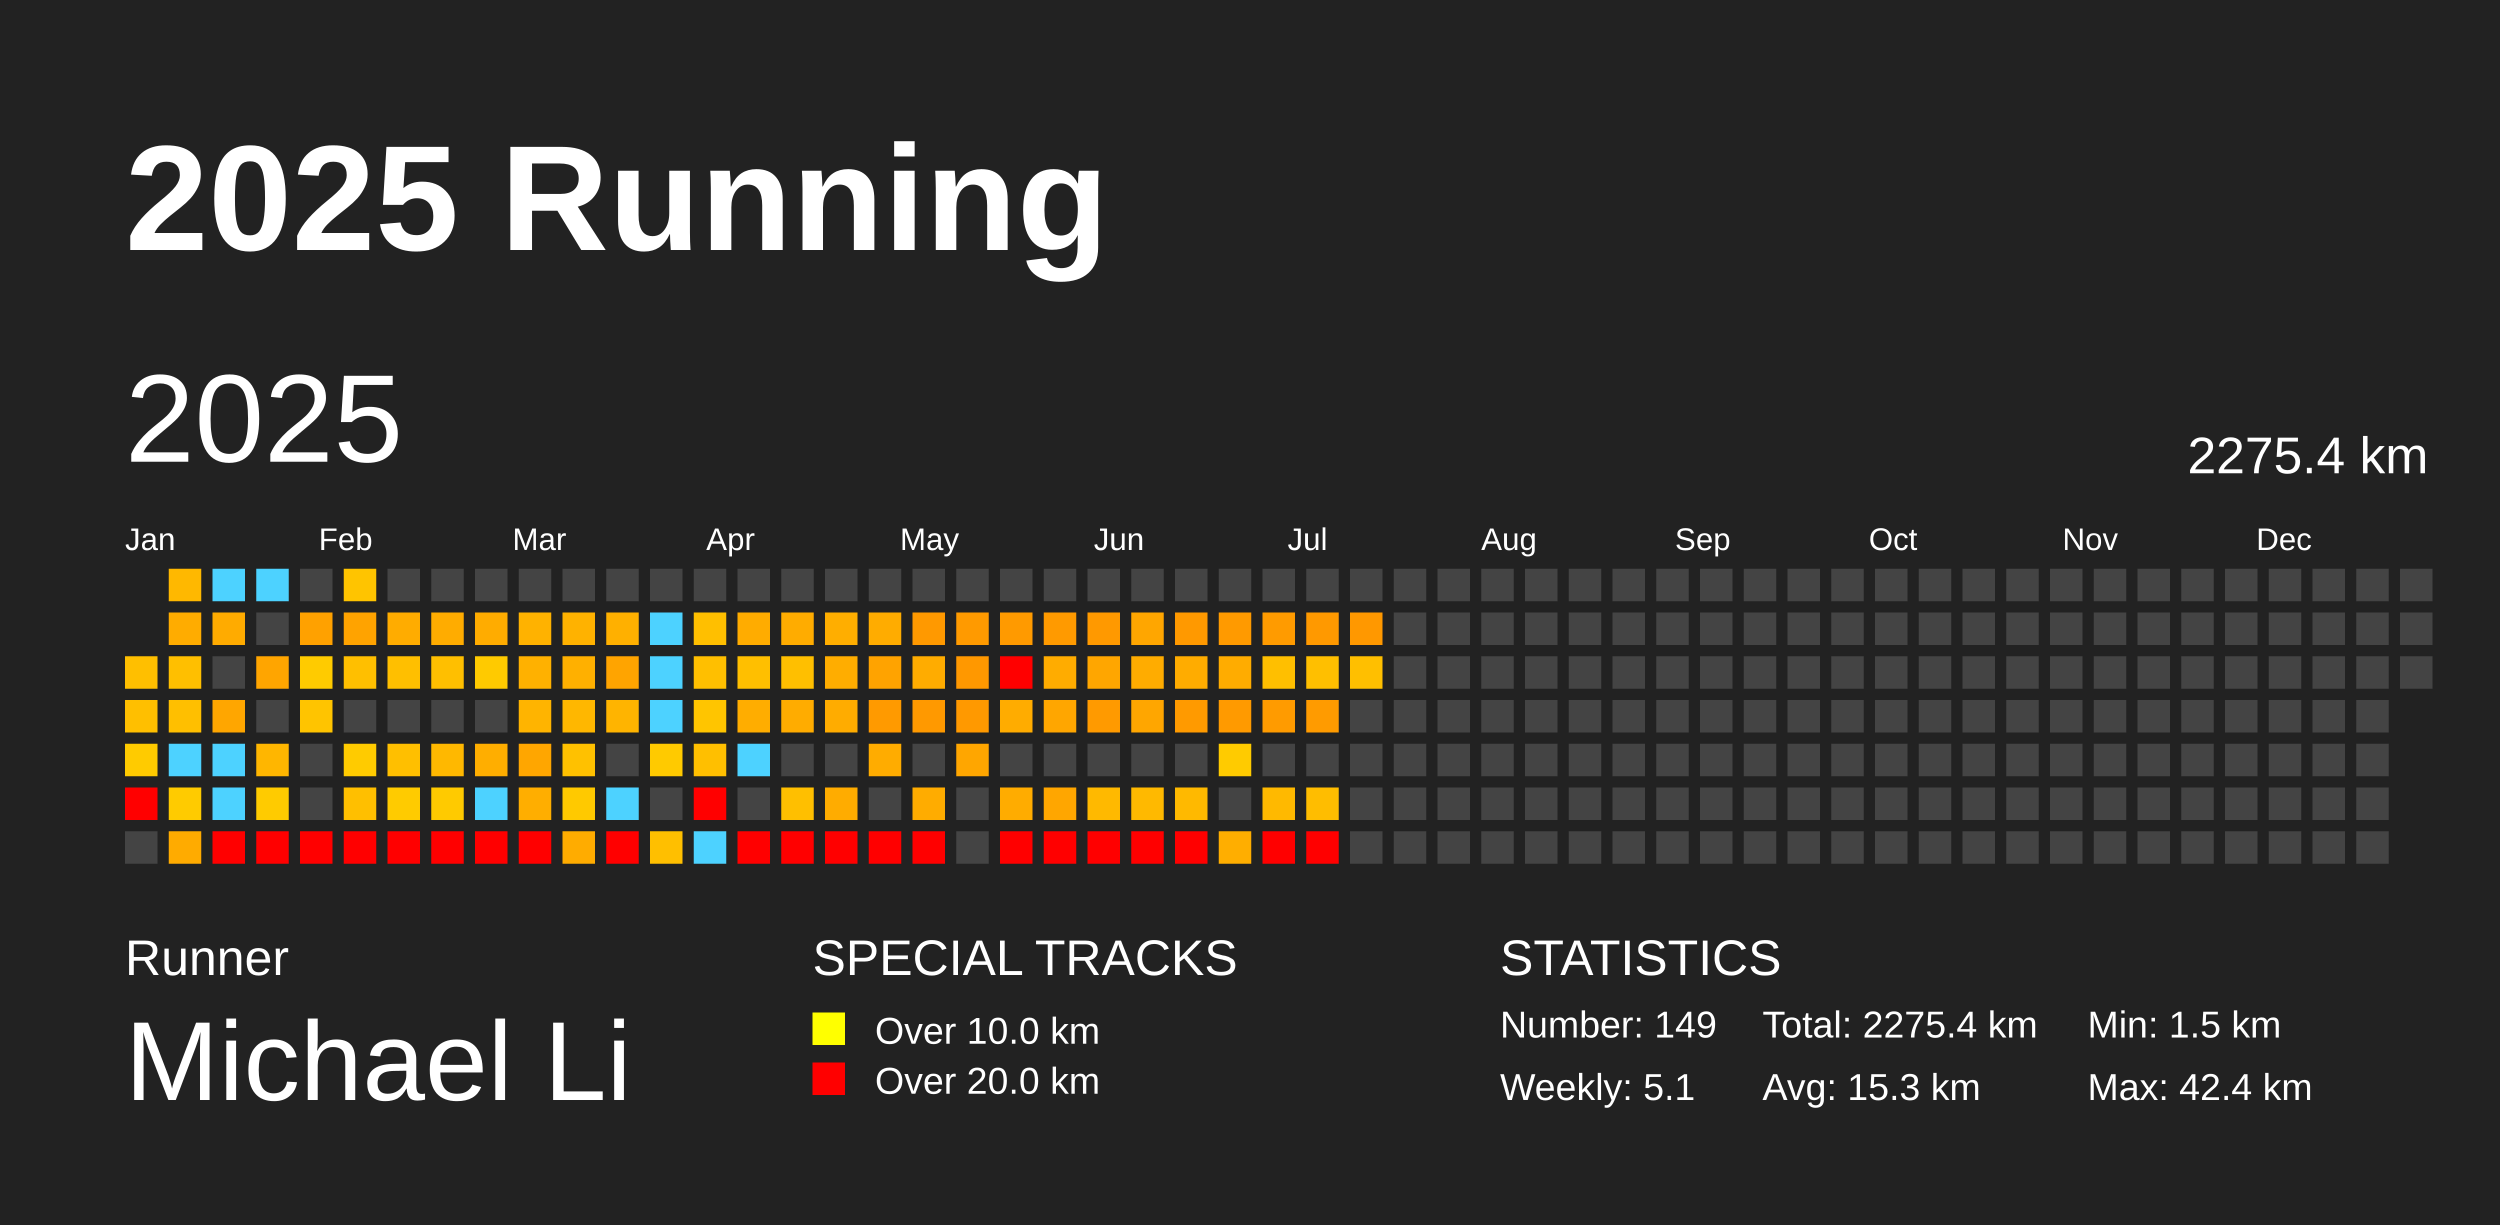
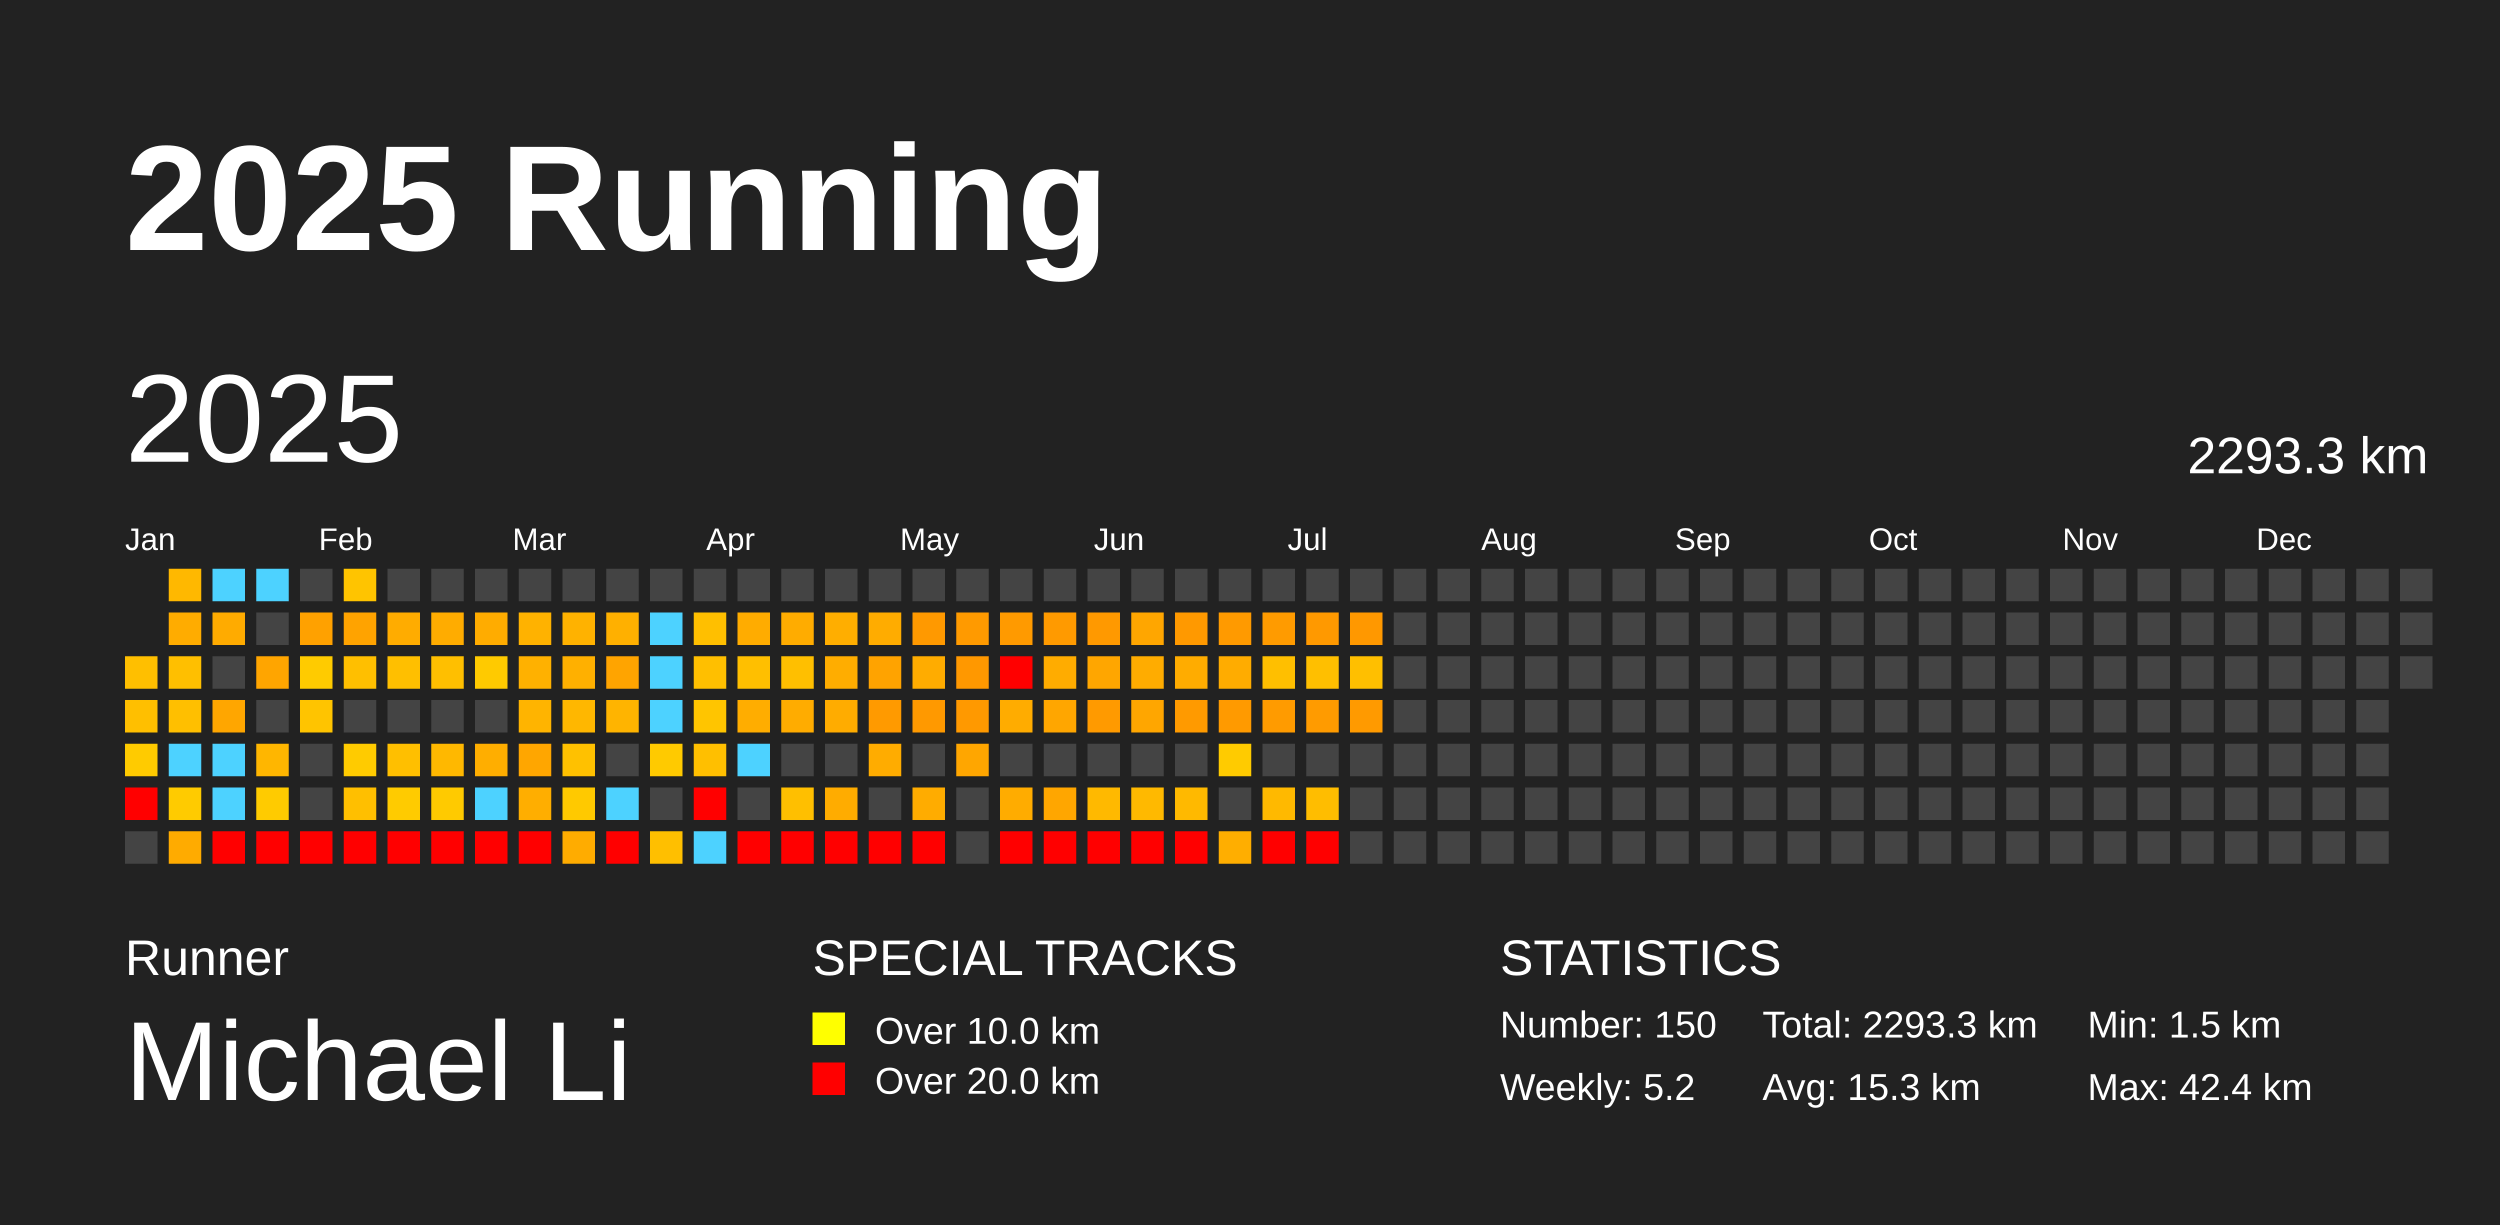
<svg xmlns="http://www.w3.org/2000/svg" baseProfile="full" height="98mm" version="1.1" viewBox="0,0,200,98" width="200mm">
  <defs />
  <rect fill="#222222" height="98" width="200" x="0" y="0" />
  <text fill="#FFFFFF" style="font-size:12px; font-family:Arial; font-weight:bold;" x="10" y="20">2025 Running</text>
  <text fill="#FFFFFF" style="font-size:4px; font-family:Arial" x="10" y="78">Runner</text>
  <text fill="#FFFFFF" style="font-size:9px; font-family:Arial" x="10" y="88">Michael Li</text>
  <text fill="#FFFFFF" style="font-size:4px; font-family:Arial" x="65" y="78">SPECIAL TRACKS</text>
  <rect fill="yellow" height="2.6" width="2.6" x="65" y="81" />
  <text fill="#FFFFFF" style="font-size:3px; font-family:Arial" x="70" y="83.5">Over 10.0 km</text>
  <rect fill="red" height="2.6" width="2.6" x="65" y="85" />
  <text fill="#FFFFFF" style="font-size:3px; font-family:Arial" x="70" y="87.5">Over 20.0 km</text>
  <text fill="#FFFFFF" style="font-size:4px; font-family:Arial" x="120" y="78">STATISTICS</text>
-   <text fill="#FFFFFF" style="font-size:3px; font-family:Arial" x="120" y="83">Number: 149</text>
-   <text fill="#FFFFFF" style="font-size:3px; font-family:Arial" x="120" y="88">Weekly: 5.1</text>
-   <text fill="#FFFFFF" style="font-size:3px; font-family:Arial" x="141" y="83">Total: 2275.4 km</text>
+   <text fill="#FFFFFF" style="font-size:3px; font-family:Arial" x="120" y="83">Number: 150</text>
+   <text fill="#FFFFFF" style="font-size:3px; font-family:Arial" x="120" y="88">Weekly: 5.2</text>
+   <text fill="#FFFFFF" style="font-size:3px; font-family:Arial" x="141" y="83">Total: 2293.3 km</text>
  <text fill="#FFFFFF" style="font-size:3px; font-family:Arial" x="141" y="88">Avg: 15.3 km</text>
  <text fill="#FFFFFF" style="font-size:3px; font-family:Arial" x="167" y="83">Min: 1.5 km</text>
  <text fill="#FFFFFF" style="font-size:3px; font-family:Arial" x="167" y="88">Max: 42.4 km</text>
  <text dominant-baseline="hanging" fill="#FFFFFF" style="font-size:10.0px; font-family:Arial;" x="10" y="30">2025</text>
-   <text dominant-baseline="hanging" fill="#FFFFFF" style="font-size:4.125px; font-family:Arial;" x="175" y="35">2275.4 km</text>
+   <text dominant-baseline="hanging" fill="#FFFFFF" style="font-size:4.125px; font-family:Arial;" x="175" y="35">2293.3 km</text>
  <text fill="#FFFFFF" style="font-size:2.5px; font-family:Arial" x="10.0" y="44">Jan</text>
  <text fill="#FFFFFF" style="font-size:2.5px; font-family:Arial" x="25.5" y="44">Feb</text>
  <text fill="#FFFFFF" style="font-size:2.5px; font-family:Arial" x="41.0" y="44">Mar</text>
  <text fill="#FFFFFF" style="font-size:2.5px; font-family:Arial" x="56.5" y="44">Apr</text>
  <text fill="#FFFFFF" style="font-size:2.5px; font-family:Arial" x="72.0" y="44">May</text>
  <text fill="#FFFFFF" style="font-size:2.5px; font-family:Arial" x="87.5" y="44">Jun</text>
  <text fill="#FFFFFF" style="font-size:2.5px; font-family:Arial" x="103.0" y="44">Jul</text>
  <text fill="#FFFFFF" style="font-size:2.5px; font-family:Arial" x="118.5" y="44">Aug</text>
  <text fill="#FFFFFF" style="font-size:2.5px; font-family:Arial" x="134.0" y="44">Sep</text>
  <text fill="#FFFFFF" style="font-size:2.5px; font-family:Arial" x="149.5" y="44">Oct</text>
  <text fill="#FFFFFF" style="font-size:2.5px; font-family:Arial" x="165.0" y="44">Nov</text>
  <text fill="#FFFFFF" style="font-size:2.5px; font-family:Arial" x="180.5" y="44">Dec</text>
  <rect fill="#ffbf00" height="2.6" width="2.6" x="10.0" y="52.5" />
  <rect fill="#ffbf00" height="2.6" width="2.6" x="10.0" y="56.0" />
  <rect fill="#ffcb00" height="2.6" width="2.6" x="10.0" y="59.5" />
  <rect fill="red" height="2.6" width="2.6" x="10.0" y="63.0" />
  <rect fill="#444444" height="2.6" width="2.6" x="10.0" y="66.5" />
  <rect fill="#ffb800" height="2.6" width="2.6" x="13.5" y="45.5" />
  <rect fill="#ffac00" height="2.6" width="2.6" x="13.5" y="49.0" />
  <rect fill="#ffbf00" height="2.6" width="2.6" x="13.5" y="52.5" />
  <rect fill="#ffbf00" height="2.6" width="2.6" x="13.5" y="56.0" />
  <rect fill="#4dd2ff" height="2.6" width="2.6" x="13.5" y="59.5" />
  <rect fill="#ffcb00" height="2.6" width="2.6" x="13.5" y="63.0" />
  <rect fill="#ffab00" height="2.6" width="2.6" x="13.5" y="66.5" />
  <rect fill="#4dd2ff" height="2.6" width="2.6" x="17.0" y="45.5" />
  <rect fill="#ffab00" height="2.6" width="2.6" x="17.0" y="49.0" />
  <rect fill="#444444" height="2.6" width="2.6" x="17.0" y="52.5" />
  <rect fill="#ffa600" height="2.6" width="2.6" x="17.0" y="56.0" />
  <rect fill="#4dd2ff" height="2.6" width="2.6" x="17.0" y="59.5" />
  <rect fill="#4dd2ff" height="2.6" width="2.6" x="17.0" y="63.0" />
  <rect fill="red" height="2.6" width="2.6" x="17.0" y="66.5" />
  <rect fill="#4dd2ff" height="2.6" width="2.6" x="20.5" y="45.5" />
  <rect fill="#444444" height="2.6" width="2.6" x="20.5" y="49.0" />
  <rect fill="#ffa500" height="2.6" width="2.6" x="20.5" y="52.5" />
  <rect fill="#444444" height="2.6" width="2.6" x="20.5" y="56.0" />
  <rect fill="#ffb600" height="2.6" width="2.6" x="20.5" y="59.5" />
  <rect fill="#ffcb00" height="2.6" width="2.6" x="20.5" y="63.0" />
  <rect fill="red" height="2.6" width="2.6" x="20.5" y="66.5" />
  <rect fill="#444444" height="2.6" width="2.6" x="24.0" y="45.5" />
  <rect fill="#ffa100" height="2.6" width="2.6" x="24.0" y="49.0" />
  <rect fill="#ffcb00" height="2.6" width="2.6" x="24.0" y="52.5" />
  <rect fill="#ffc400" height="2.6" width="2.6" x="24.0" y="56.0" />
  <rect fill="#444444" height="2.6" width="2.6" x="24.0" y="59.5" />
  <rect fill="#444444" height="2.6" width="2.6" x="24.0" y="63.0" />
  <rect fill="red" height="2.6" width="2.6" x="24.0" y="66.5" />
  <rect fill="#ffc400" height="2.6" width="2.6" x="27.5" y="45.5" />
  <rect fill="#ffa300" height="2.6" width="2.6" x="27.5" y="49.0" />
  <rect fill="#ffbf00" height="2.6" width="2.6" x="27.5" y="52.5" />
  <rect fill="#444444" height="2.6" width="2.6" x="27.5" y="56.0" />
  <rect fill="#ffcb00" height="2.6" width="2.6" x="27.5" y="59.5" />
  <rect fill="#ffbf00" height="2.6" width="2.6" x="27.5" y="63.0" />
  <rect fill="red" height="2.6" width="2.6" x="27.5" y="66.5" />
  <rect fill="#444444" height="2.6" width="2.6" x="31.0" y="45.5" />
  <rect fill="#ffac00" height="2.6" width="2.6" x="31.0" y="49.0" />
  <rect fill="#ffbf00" height="2.6" width="2.6" x="31.0" y="52.5" />
  <rect fill="#444444" height="2.6" width="2.6" x="31.0" y="56.0" />
  <rect fill="#ffbf00" height="2.6" width="2.6" x="31.0" y="59.5" />
  <rect fill="#ffcb00" height="2.6" width="2.6" x="31.0" y="63.0" />
  <rect fill="red" height="2.6" width="2.6" x="31.0" y="66.5" />
  <rect fill="#444444" height="2.6" width="2.6" x="34.5" y="45.5" />
  <rect fill="#ffac00" height="2.6" width="2.6" x="34.5" y="49.0" />
  <rect fill="#ffbf00" height="2.6" width="2.6" x="34.5" y="52.5" />
  <rect fill="#444444" height="2.6" width="2.6" x="34.5" y="56.0" />
  <rect fill="#ffb800" height="2.6" width="2.6" x="34.5" y="59.5" />
  <rect fill="#ffca00" height="2.6" width="2.6" x="34.5" y="63.0" />
  <rect fill="red" height="2.6" width="2.6" x="34.5" y="66.5" />
  <rect fill="#444444" height="2.6" width="2.6" x="38.0" y="45.5" />
  <rect fill="#ffac00" height="2.6" width="2.6" x="38.0" y="49.0" />
  <rect fill="#ffca00" height="2.6" width="2.6" x="38.0" y="52.5" />
  <rect fill="#444444" height="2.6" width="2.6" x="38.0" y="56.0" />
  <rect fill="#ffae00" height="2.6" width="2.6" x="38.0" y="59.5" />
  <rect fill="#4dd2ff" height="2.6" width="2.6" x="38.0" y="63.0" />
  <rect fill="red" height="2.6" width="2.6" x="38.0" y="66.5" />
  <rect fill="#444444" height="2.6" width="2.6" x="41.5" y="45.5" />
  <rect fill="#ffb200" height="2.6" width="2.6" x="41.5" y="49.0" />
  <rect fill="#ffb100" height="2.6" width="2.6" x="41.5" y="52.5" />
  <rect fill="#ffb400" height="2.6" width="2.6" x="41.5" y="56.0" />
  <rect fill="#ffa600" height="2.6" width="2.6" x="41.5" y="59.5" />
  <rect fill="#ffae00" height="2.6" width="2.6" x="41.5" y="63.0" />
  <rect fill="red" height="2.6" width="2.6" x="41.5" y="66.5" />
  <rect fill="#444444" height="2.6" width="2.6" x="45.0" y="45.5" />
  <rect fill="#ffb200" height="2.6" width="2.6" x="45.0" y="49.0" />
  <rect fill="#ffb000" height="2.6" width="2.6" x="45.0" y="52.5" />
  <rect fill="#ffb700" height="2.6" width="2.6" x="45.0" y="56.0" />
  <rect fill="#ffc100" height="2.6" width="2.6" x="45.0" y="59.5" />
  <rect fill="#ffc900" height="2.6" width="2.6" x="45.0" y="63.0" />
  <rect fill="#ffac00" height="2.6" width="2.6" x="45.0" y="66.5" />
  <rect fill="#444444" height="2.6" width="2.6" x="48.5" y="45.5" />
  <rect fill="#ffb000" height="2.6" width="2.6" x="48.5" y="49.0" />
  <rect fill="#ffa400" height="2.6" width="2.6" x="48.5" y="52.5" />
  <rect fill="#ffb400" height="2.6" width="2.6" x="48.5" y="56.0" />
  <rect fill="#444444" height="2.6" width="2.6" x="48.5" y="59.5" />
  <rect fill="#4dd2ff" height="2.6" width="2.6" x="48.5" y="63.0" />
  <rect fill="red" height="2.6" width="2.6" x="48.5" y="66.5" />
  <rect fill="#444444" height="2.6" width="2.6" x="52.0" y="45.5" />
  <rect fill="#4dd2ff" height="2.6" width="2.6" x="52.0" y="49.0" />
  <rect fill="#4dd2ff" height="2.6" width="2.6" x="52.0" y="52.5" />
  <rect fill="#4dd2ff" height="2.6" width="2.6" x="52.0" y="56.0" />
  <rect fill="#ffca00" height="2.6" width="2.6" x="52.0" y="59.5" />
  <rect fill="#444444" height="2.6" width="2.6" x="52.0" y="63.0" />
  <rect fill="#ffbf00" height="2.6" width="2.6" x="52.0" y="66.5" />
  <rect fill="#444444" height="2.6" width="2.6" x="55.5" y="45.5" />
  <rect fill="#ffbf00" height="2.6" width="2.6" x="55.5" y="49.0" />
  <rect fill="#ffbf00" height="2.6" width="2.6" x="55.5" y="52.5" />
  <rect fill="#ffc500" height="2.6" width="2.6" x="55.5" y="56.0" />
  <rect fill="#ffbf00" height="2.6" width="2.6" x="55.5" y="59.5" />
  <rect fill="red" height="2.6" width="2.6" x="55.5" y="63.0" />
  <rect fill="#4dd2ff" height="2.6" width="2.6" x="55.5" y="66.5" />
  <rect fill="#444444" height="2.6" width="2.6" x="59.0" y="45.5" />
  <rect fill="#ffac00" height="2.6" width="2.6" x="59.0" y="49.0" />
  <rect fill="#ffbf00" height="2.6" width="2.6" x="59.0" y="52.5" />
  <rect fill="#ffad00" height="2.6" width="2.6" x="59.0" y="56.0" />
  <rect fill="#4dd2ff" height="2.6" width="2.6" x="59.0" y="59.5" />
  <rect fill="#444444" height="2.6" width="2.6" x="59.0" y="63.0" />
  <rect fill="red" height="2.6" width="2.6" x="59.0" y="66.5" />
  <rect fill="#444444" height="2.6" width="2.6" x="62.5" y="45.5" />
  <rect fill="#ffac00" height="2.6" width="2.6" x="62.5" y="49.0" />
  <rect fill="#ffbf00" height="2.6" width="2.6" x="62.5" y="52.5" />
  <rect fill="#ffac00" height="2.6" width="2.6" x="62.5" y="56.0" />
  <rect fill="#444444" height="2.6" width="2.6" x="62.5" y="59.5" />
  <rect fill="#ffbf00" height="2.6" width="2.6" x="62.5" y="63.0" />
  <rect fill="red" height="2.6" width="2.6" x="62.5" y="66.5" />
  <rect fill="#444444" height="2.6" width="2.6" x="66.0" y="45.5" />
  <rect fill="#ffae00" height="2.6" width="2.6" x="66.0" y="49.0" />
  <rect fill="#ffad00" height="2.6" width="2.6" x="66.0" y="52.5" />
  <rect fill="#ffac00" height="2.6" width="2.6" x="66.0" y="56.0" />
  <rect fill="#444444" height="2.6" width="2.6" x="66.0" y="59.5" />
  <rect fill="#ffac00" height="2.6" width="2.6" x="66.0" y="63.0" />
  <rect fill="red" height="2.6" width="2.6" x="66.0" y="66.5" />
  <rect fill="#444444" height="2.6" width="2.6" x="69.5" y="45.5" />
  <rect fill="#ffac00" height="2.6" width="2.6" x="69.5" y="49.0" />
  <rect fill="#ffa300" height="2.6" width="2.6" x="69.5" y="52.5" />
  <rect fill="#ff9a00" height="2.6" width="2.6" x="69.5" y="56.0" />
  <rect fill="#ffac00" height="2.6" width="2.6" x="69.5" y="59.5" />
  <rect fill="#444444" height="2.6" width="2.6" x="69.5" y="63.0" />
  <rect fill="red" height="2.6" width="2.6" x="69.5" y="66.5" />
  <rect fill="#444444" height="2.6" width="2.6" x="73.0" y="45.5" />
  <rect fill="#ff9900" height="2.6" width="2.6" x="73.0" y="49.0" />
  <rect fill="#ffac00" height="2.6" width="2.6" x="73.0" y="52.5" />
  <rect fill="#ff9900" height="2.6" width="2.6" x="73.0" y="56.0" />
  <rect fill="#444444" height="2.6" width="2.6" x="73.0" y="59.5" />
  <rect fill="#ffac00" height="2.6" width="2.6" x="73.0" y="63.0" />
  <rect fill="red" height="2.6" width="2.6" x="73.0" y="66.5" />
  <rect fill="#444444" height="2.6" width="2.6" x="76.5" y="45.5" />
  <rect fill="#ff9a00" height="2.6" width="2.6" x="76.5" y="49.0" />
  <rect fill="#ff9800" height="2.6" width="2.6" x="76.5" y="52.5" />
  <rect fill="#ff9900" height="2.6" width="2.6" x="76.5" y="56.0" />
  <rect fill="#ffa600" height="2.6" width="2.6" x="76.5" y="59.5" />
  <rect fill="#444444" height="2.6" width="2.6" x="76.5" y="63.0" />
  <rect fill="#444444" height="2.6" width="2.6" x="76.5" y="66.5" />
  <rect fill="#444444" height="2.6" width="2.6" x="80.0" y="45.5" />
  <rect fill="#ff9a00" height="2.6" width="2.6" x="80.0" y="49.0" />
  <rect fill="red" height="2.6" width="2.6" x="80.0" y="52.5" />
  <rect fill="#ffac00" height="2.6" width="2.6" x="80.0" y="56.0" />
  <rect fill="#444444" height="2.6" width="2.6" x="80.0" y="59.5" />
  <rect fill="#ffac00" height="2.6" width="2.6" x="80.0" y="63.0" />
  <rect fill="red" height="2.6" width="2.6" x="80.0" y="66.5" />
  <rect fill="#444444" height="2.6" width="2.6" x="83.5" y="45.5" />
  <rect fill="#ff9a00" height="2.6" width="2.6" x="83.5" y="49.0" />
  <rect fill="#ffac00" height="2.6" width="2.6" x="83.5" y="52.5" />
  <rect fill="#ffa600" height="2.6" width="2.6" x="83.5" y="56.0" />
  <rect fill="#444444" height="2.6" width="2.6" x="83.5" y="59.5" />
  <rect fill="#ffa600" height="2.6" width="2.6" x="83.5" y="63.0" />
  <rect fill="red" height="2.6" width="2.6" x="83.5" y="66.5" />
  <rect fill="#444444" height="2.6" width="2.6" x="87.0" y="45.5" />
  <rect fill="#ff9900" height="2.6" width="2.6" x="87.0" y="49.0" />
  <rect fill="#ffa600" height="2.6" width="2.6" x="87.0" y="52.5" />
  <rect fill="#ff9a00" height="2.6" width="2.6" x="87.0" y="56.0" />
  <rect fill="#444444" height="2.6" width="2.6" x="87.0" y="59.5" />
  <rect fill="#ffb900" height="2.6" width="2.6" x="87.0" y="63.0" />
  <rect fill="red" height="2.6" width="2.6" x="87.0" y="66.5" />
  <rect fill="#444444" height="2.6" width="2.6" x="90.5" y="45.5" />
  <rect fill="#ffa600" height="2.6" width="2.6" x="90.5" y="49.0" />
  <rect fill="#ffac00" height="2.6" width="2.6" x="90.5" y="52.5" />
  <rect fill="#ffa600" height="2.6" width="2.6" x="90.5" y="56.0" />
  <rect fill="#444444" height="2.6" width="2.6" x="90.5" y="59.5" />
  <rect fill="#ffb900" height="2.6" width="2.6" x="90.5" y="63.0" />
  <rect fill="red" height="2.6" width="2.6" x="90.5" y="66.5" />
  <rect fill="#444444" height="2.6" width="2.6" x="94.0" y="45.5" />
  <rect fill="#ff9900" height="2.6" width="2.6" x="94.0" y="49.0" />
  <rect fill="#ffac00" height="2.6" width="2.6" x="94.0" y="52.5" />
  <rect fill="#ff9a00" height="2.6" width="2.6" x="94.0" y="56.0" />
  <rect fill="#444444" height="2.6" width="2.6" x="94.0" y="59.5" />
  <rect fill="#ffb900" height="2.6" width="2.6" x="94.0" y="63.0" />
  <rect fill="red" height="2.6" width="2.6" x="94.0" y="66.5" />
  <rect fill="#444444" height="2.6" width="2.6" x="97.5" y="45.5" />
  <rect fill="#ff9a00" height="2.6" width="2.6" x="97.5" y="49.0" />
  <rect fill="#ffac00" height="2.6" width="2.6" x="97.5" y="52.5" />
  <rect fill="#ff9a00" height="2.6" width="2.6" x="97.5" y="56.0" />
  <rect fill="#ffcb00" height="2.6" width="2.6" x="97.5" y="59.5" />
  <rect fill="#444444" height="2.6" width="2.6" x="97.5" y="63.0" />
  <rect fill="#ffae00" height="2.6" width="2.6" x="97.5" y="66.5" />
  <rect fill="#444444" height="2.6" width="2.6" x="101.0" y="45.5" />
  <rect fill="#ff9b00" height="2.6" width="2.6" x="101.0" y="49.0" />
  <rect fill="#ffbf00" height="2.6" width="2.6" x="101.0" y="52.5" />
  <rect fill="#ff9b00" height="2.6" width="2.6" x="101.0" y="56.0" />
  <rect fill="#444444" height="2.6" width="2.6" x="101.0" y="59.5" />
  <rect fill="#ffb900" height="2.6" width="2.6" x="101.0" y="63.0" />
  <rect fill="red" height="2.6" width="2.6" x="101.0" y="66.5" />
  <rect fill="#444444" height="2.6" width="2.6" x="104.5" y="45.5" />
  <rect fill="#ff9900" height="2.6" width="2.6" x="104.5" y="49.0" />
  <rect fill="#ffbf00" height="2.6" width="2.6" x="104.5" y="52.5" />
  <rect fill="#ff9b00" height="2.6" width="2.6" x="104.5" y="56.0" />
  <rect fill="#444444" height="2.6" width="2.6" x="104.5" y="59.5" />
  <rect fill="#ffbd00" height="2.6" width="2.6" x="104.5" y="63.0" />
  <rect fill="red" height="2.6" width="2.6" x="104.5" y="66.5" />
  <rect fill="#444444" height="2.6" width="2.6" x="108.0" y="45.5" />
  <rect fill="#ff9800" height="2.6" width="2.6" x="108.0" y="49.0" />
  <rect fill="#ffbf00" height="2.6" width="2.6" x="108.0" y="52.5" />
-   <rect fill="#444444" height="2.6" width="2.6" x="108.0" y="56.0" />
+   <rect fill="#ff9a00" height="2.6" width="2.6" x="108.0" y="56.0" />
  <rect fill="#444444" height="2.6" width="2.6" x="108.0" y="59.5" />
  <rect fill="#444444" height="2.6" width="2.6" x="108.0" y="63.0" />
  <rect fill="#444444" height="2.6" width="2.6" x="108.0" y="66.5" />
  <rect fill="#444444" height="2.6" width="2.6" x="111.5" y="45.5" />
  <rect fill="#444444" height="2.6" width="2.6" x="111.5" y="49.0" />
  <rect fill="#444444" height="2.6" width="2.6" x="111.5" y="52.5" />
  <rect fill="#444444" height="2.6" width="2.6" x="111.5" y="56.0" />
  <rect fill="#444444" height="2.6" width="2.6" x="111.5" y="59.5" />
  <rect fill="#444444" height="2.6" width="2.6" x="111.5" y="63.0" />
  <rect fill="#444444" height="2.6" width="2.6" x="111.5" y="66.5" />
  <rect fill="#444444" height="2.6" width="2.6" x="115.0" y="45.5" />
  <rect fill="#444444" height="2.6" width="2.6" x="115.0" y="49.0" />
  <rect fill="#444444" height="2.6" width="2.6" x="115.0" y="52.5" />
  <rect fill="#444444" height="2.6" width="2.6" x="115.0" y="56.0" />
  <rect fill="#444444" height="2.6" width="2.6" x="115.0" y="59.5" />
  <rect fill="#444444" height="2.6" width="2.6" x="115.0" y="63.0" />
  <rect fill="#444444" height="2.6" width="2.6" x="115.0" y="66.5" />
  <rect fill="#444444" height="2.6" width="2.6" x="118.5" y="45.5" />
  <rect fill="#444444" height="2.6" width="2.6" x="118.5" y="49.0" />
  <rect fill="#444444" height="2.6" width="2.6" x="118.5" y="52.5" />
  <rect fill="#444444" height="2.6" width="2.6" x="118.5" y="56.0" />
  <rect fill="#444444" height="2.6" width="2.6" x="118.5" y="59.5" />
  <rect fill="#444444" height="2.6" width="2.6" x="118.5" y="63.0" />
  <rect fill="#444444" height="2.6" width="2.6" x="118.5" y="66.5" />
  <rect fill="#444444" height="2.6" width="2.6" x="122.0" y="45.5" />
  <rect fill="#444444" height="2.6" width="2.6" x="122.0" y="49.0" />
  <rect fill="#444444" height="2.6" width="2.6" x="122.0" y="52.5" />
  <rect fill="#444444" height="2.6" width="2.6" x="122.0" y="56.0" />
  <rect fill="#444444" height="2.6" width="2.6" x="122.0" y="59.5" />
  <rect fill="#444444" height="2.6" width="2.6" x="122.0" y="63.0" />
  <rect fill="#444444" height="2.6" width="2.6" x="122.0" y="66.5" />
  <rect fill="#444444" height="2.6" width="2.6" x="125.5" y="45.5" />
  <rect fill="#444444" height="2.6" width="2.6" x="125.5" y="49.0" />
  <rect fill="#444444" height="2.6" width="2.6" x="125.5" y="52.5" />
  <rect fill="#444444" height="2.6" width="2.6" x="125.5" y="56.0" />
  <rect fill="#444444" height="2.6" width="2.6" x="125.5" y="59.5" />
  <rect fill="#444444" height="2.6" width="2.6" x="125.5" y="63.0" />
  <rect fill="#444444" height="2.6" width="2.6" x="125.5" y="66.5" />
  <rect fill="#444444" height="2.6" width="2.6" x="129.0" y="45.5" />
  <rect fill="#444444" height="2.6" width="2.6" x="129.0" y="49.0" />
  <rect fill="#444444" height="2.6" width="2.6" x="129.0" y="52.5" />
  <rect fill="#444444" height="2.6" width="2.6" x="129.0" y="56.0" />
  <rect fill="#444444" height="2.6" width="2.6" x="129.0" y="59.5" />
  <rect fill="#444444" height="2.6" width="2.6" x="129.0" y="63.0" />
  <rect fill="#444444" height="2.6" width="2.6" x="129.0" y="66.5" />
  <rect fill="#444444" height="2.6" width="2.6" x="132.5" y="45.5" />
  <rect fill="#444444" height="2.6" width="2.6" x="132.5" y="49.0" />
  <rect fill="#444444" height="2.6" width="2.6" x="132.5" y="52.5" />
  <rect fill="#444444" height="2.6" width="2.6" x="132.5" y="56.0" />
  <rect fill="#444444" height="2.6" width="2.6" x="132.5" y="59.5" />
  <rect fill="#444444" height="2.6" width="2.6" x="132.5" y="63.0" />
  <rect fill="#444444" height="2.6" width="2.6" x="132.5" y="66.5" />
  <rect fill="#444444" height="2.6" width="2.6" x="136.0" y="45.5" />
  <rect fill="#444444" height="2.6" width="2.6" x="136.0" y="49.0" />
  <rect fill="#444444" height="2.6" width="2.6" x="136.0" y="52.5" />
  <rect fill="#444444" height="2.6" width="2.6" x="136.0" y="56.0" />
  <rect fill="#444444" height="2.6" width="2.6" x="136.0" y="59.5" />
  <rect fill="#444444" height="2.6" width="2.6" x="136.0" y="63.0" />
  <rect fill="#444444" height="2.6" width="2.6" x="136.0" y="66.5" />
  <rect fill="#444444" height="2.6" width="2.6" x="139.5" y="45.5" />
  <rect fill="#444444" height="2.6" width="2.6" x="139.5" y="49.0" />
  <rect fill="#444444" height="2.6" width="2.6" x="139.5" y="52.5" />
  <rect fill="#444444" height="2.6" width="2.6" x="139.5" y="56.0" />
  <rect fill="#444444" height="2.6" width="2.6" x="139.5" y="59.5" />
  <rect fill="#444444" height="2.6" width="2.6" x="139.5" y="63.0" />
  <rect fill="#444444" height="2.6" width="2.6" x="139.5" y="66.5" />
  <rect fill="#444444" height="2.6" width="2.6" x="143.0" y="45.5" />
  <rect fill="#444444" height="2.6" width="2.6" x="143.0" y="49.0" />
  <rect fill="#444444" height="2.6" width="2.6" x="143.0" y="52.5" />
  <rect fill="#444444" height="2.6" width="2.6" x="143.0" y="56.0" />
  <rect fill="#444444" height="2.6" width="2.6" x="143.0" y="59.5" />
  <rect fill="#444444" height="2.6" width="2.6" x="143.0" y="63.0" />
  <rect fill="#444444" height="2.6" width="2.6" x="143.0" y="66.5" />
  <rect fill="#444444" height="2.6" width="2.6" x="146.5" y="45.5" />
  <rect fill="#444444" height="2.6" width="2.6" x="146.5" y="49.0" />
  <rect fill="#444444" height="2.6" width="2.6" x="146.5" y="52.5" />
  <rect fill="#444444" height="2.6" width="2.6" x="146.5" y="56.0" />
  <rect fill="#444444" height="2.6" width="2.6" x="146.5" y="59.5" />
  <rect fill="#444444" height="2.6" width="2.6" x="146.5" y="63.0" />
  <rect fill="#444444" height="2.6" width="2.6" x="146.5" y="66.5" />
  <rect fill="#444444" height="2.6" width="2.6" x="150.0" y="45.5" />
  <rect fill="#444444" height="2.6" width="2.6" x="150.0" y="49.0" />
  <rect fill="#444444" height="2.6" width="2.6" x="150.0" y="52.5" />
  <rect fill="#444444" height="2.6" width="2.6" x="150.0" y="56.0" />
  <rect fill="#444444" height="2.6" width="2.6" x="150.0" y="59.5" />
  <rect fill="#444444" height="2.6" width="2.6" x="150.0" y="63.0" />
  <rect fill="#444444" height="2.6" width="2.6" x="150.0" y="66.5" />
  <rect fill="#444444" height="2.6" width="2.6" x="153.5" y="45.5" />
  <rect fill="#444444" height="2.6" width="2.6" x="153.5" y="49.0" />
  <rect fill="#444444" height="2.6" width="2.6" x="153.5" y="52.5" />
  <rect fill="#444444" height="2.6" width="2.6" x="153.5" y="56.0" />
  <rect fill="#444444" height="2.6" width="2.6" x="153.5" y="59.5" />
  <rect fill="#444444" height="2.6" width="2.6" x="153.5" y="63.0" />
  <rect fill="#444444" height="2.6" width="2.6" x="153.5" y="66.5" />
  <rect fill="#444444" height="2.6" width="2.6" x="157.0" y="45.5" />
  <rect fill="#444444" height="2.6" width="2.6" x="157.0" y="49.0" />
  <rect fill="#444444" height="2.6" width="2.6" x="157.0" y="52.5" />
  <rect fill="#444444" height="2.6" width="2.6" x="157.0" y="56.0" />
  <rect fill="#444444" height="2.6" width="2.6" x="157.0" y="59.5" />
  <rect fill="#444444" height="2.6" width="2.6" x="157.0" y="63.0" />
  <rect fill="#444444" height="2.6" width="2.6" x="157.0" y="66.5" />
  <rect fill="#444444" height="2.6" width="2.6" x="160.5" y="45.5" />
  <rect fill="#444444" height="2.6" width="2.6" x="160.5" y="49.0" />
  <rect fill="#444444" height="2.6" width="2.6" x="160.5" y="52.5" />
  <rect fill="#444444" height="2.6" width="2.6" x="160.5" y="56.0" />
  <rect fill="#444444" height="2.6" width="2.6" x="160.5" y="59.5" />
  <rect fill="#444444" height="2.6" width="2.6" x="160.5" y="63.0" />
  <rect fill="#444444" height="2.6" width="2.6" x="160.5" y="66.5" />
  <rect fill="#444444" height="2.6" width="2.6" x="164.0" y="45.5" />
  <rect fill="#444444" height="2.6" width="2.6" x="164.0" y="49.0" />
  <rect fill="#444444" height="2.6" width="2.6" x="164.0" y="52.5" />
  <rect fill="#444444" height="2.6" width="2.6" x="164.0" y="56.0" />
  <rect fill="#444444" height="2.6" width="2.6" x="164.0" y="59.5" />
  <rect fill="#444444" height="2.6" width="2.6" x="164.0" y="63.0" />
  <rect fill="#444444" height="2.6" width="2.6" x="164.0" y="66.5" />
  <rect fill="#444444" height="2.6" width="2.6" x="167.5" y="45.5" />
  <rect fill="#444444" height="2.6" width="2.6" x="167.5" y="49.0" />
  <rect fill="#444444" height="2.6" width="2.6" x="167.5" y="52.5" />
  <rect fill="#444444" height="2.6" width="2.6" x="167.5" y="56.0" />
  <rect fill="#444444" height="2.6" width="2.6" x="167.5" y="59.5" />
  <rect fill="#444444" height="2.6" width="2.6" x="167.5" y="63.0" />
  <rect fill="#444444" height="2.6" width="2.6" x="167.5" y="66.5" />
  <rect fill="#444444" height="2.6" width="2.6" x="171.0" y="45.5" />
  <rect fill="#444444" height="2.6" width="2.6" x="171.0" y="49.0" />
  <rect fill="#444444" height="2.6" width="2.6" x="171.0" y="52.5" />
  <rect fill="#444444" height="2.6" width="2.6" x="171.0" y="56.0" />
  <rect fill="#444444" height="2.6" width="2.6" x="171.0" y="59.5" />
  <rect fill="#444444" height="2.6" width="2.6" x="171.0" y="63.0" />
  <rect fill="#444444" height="2.6" width="2.6" x="171.0" y="66.5" />
  <rect fill="#444444" height="2.6" width="2.6" x="174.5" y="45.5" />
  <rect fill="#444444" height="2.6" width="2.6" x="174.5" y="49.0" />
  <rect fill="#444444" height="2.6" width="2.6" x="174.5" y="52.5" />
  <rect fill="#444444" height="2.6" width="2.6" x="174.5" y="56.0" />
  <rect fill="#444444" height="2.6" width="2.6" x="174.5" y="59.5" />
  <rect fill="#444444" height="2.6" width="2.6" x="174.5" y="63.0" />
  <rect fill="#444444" height="2.6" width="2.6" x="174.5" y="66.5" />
  <rect fill="#444444" height="2.6" width="2.6" x="178.0" y="45.5" />
  <rect fill="#444444" height="2.6" width="2.6" x="178.0" y="49.0" />
  <rect fill="#444444" height="2.6" width="2.6" x="178.0" y="52.5" />
  <rect fill="#444444" height="2.6" width="2.6" x="178.0" y="56.0" />
  <rect fill="#444444" height="2.6" width="2.6" x="178.0" y="59.5" />
  <rect fill="#444444" height="2.6" width="2.6" x="178.0" y="63.0" />
  <rect fill="#444444" height="2.6" width="2.6" x="178.0" y="66.5" />
  <rect fill="#444444" height="2.6" width="2.6" x="181.5" y="45.5" />
  <rect fill="#444444" height="2.6" width="2.6" x="181.5" y="49.0" />
  <rect fill="#444444" height="2.6" width="2.6" x="181.5" y="52.5" />
  <rect fill="#444444" height="2.6" width="2.6" x="181.5" y="56.0" />
  <rect fill="#444444" height="2.6" width="2.6" x="181.5" y="59.5" />
  <rect fill="#444444" height="2.6" width="2.6" x="181.5" y="63.0" />
  <rect fill="#444444" height="2.6" width="2.6" x="181.5" y="66.5" />
  <rect fill="#444444" height="2.6" width="2.6" x="185.0" y="45.5" />
  <rect fill="#444444" height="2.6" width="2.6" x="185.0" y="49.0" />
  <rect fill="#444444" height="2.6" width="2.6" x="185.0" y="52.5" />
  <rect fill="#444444" height="2.6" width="2.6" x="185.0" y="56.0" />
  <rect fill="#444444" height="2.6" width="2.6" x="185.0" y="59.5" />
  <rect fill="#444444" height="2.6" width="2.6" x="185.0" y="63.0" />
  <rect fill="#444444" height="2.6" width="2.6" x="185.0" y="66.5" />
  <rect fill="#444444" height="2.6" width="2.6" x="188.5" y="45.5" />
  <rect fill="#444444" height="2.6" width="2.6" x="188.5" y="49.0" />
  <rect fill="#444444" height="2.6" width="2.6" x="188.5" y="52.5" />
  <rect fill="#444444" height="2.6" width="2.6" x="188.5" y="56.0" />
  <rect fill="#444444" height="2.6" width="2.6" x="188.5" y="59.5" />
  <rect fill="#444444" height="2.6" width="2.6" x="188.5" y="63.0" />
  <rect fill="#444444" height="2.6" width="2.6" x="188.5" y="66.5" />
  <rect fill="#444444" height="2.6" width="2.6" x="192.0" y="45.5" />
  <rect fill="#444444" height="2.6" width="2.6" x="192.0" y="49.0" />
  <rect fill="#444444" height="2.6" width="2.6" x="192.0" y="52.5" />
</svg>
